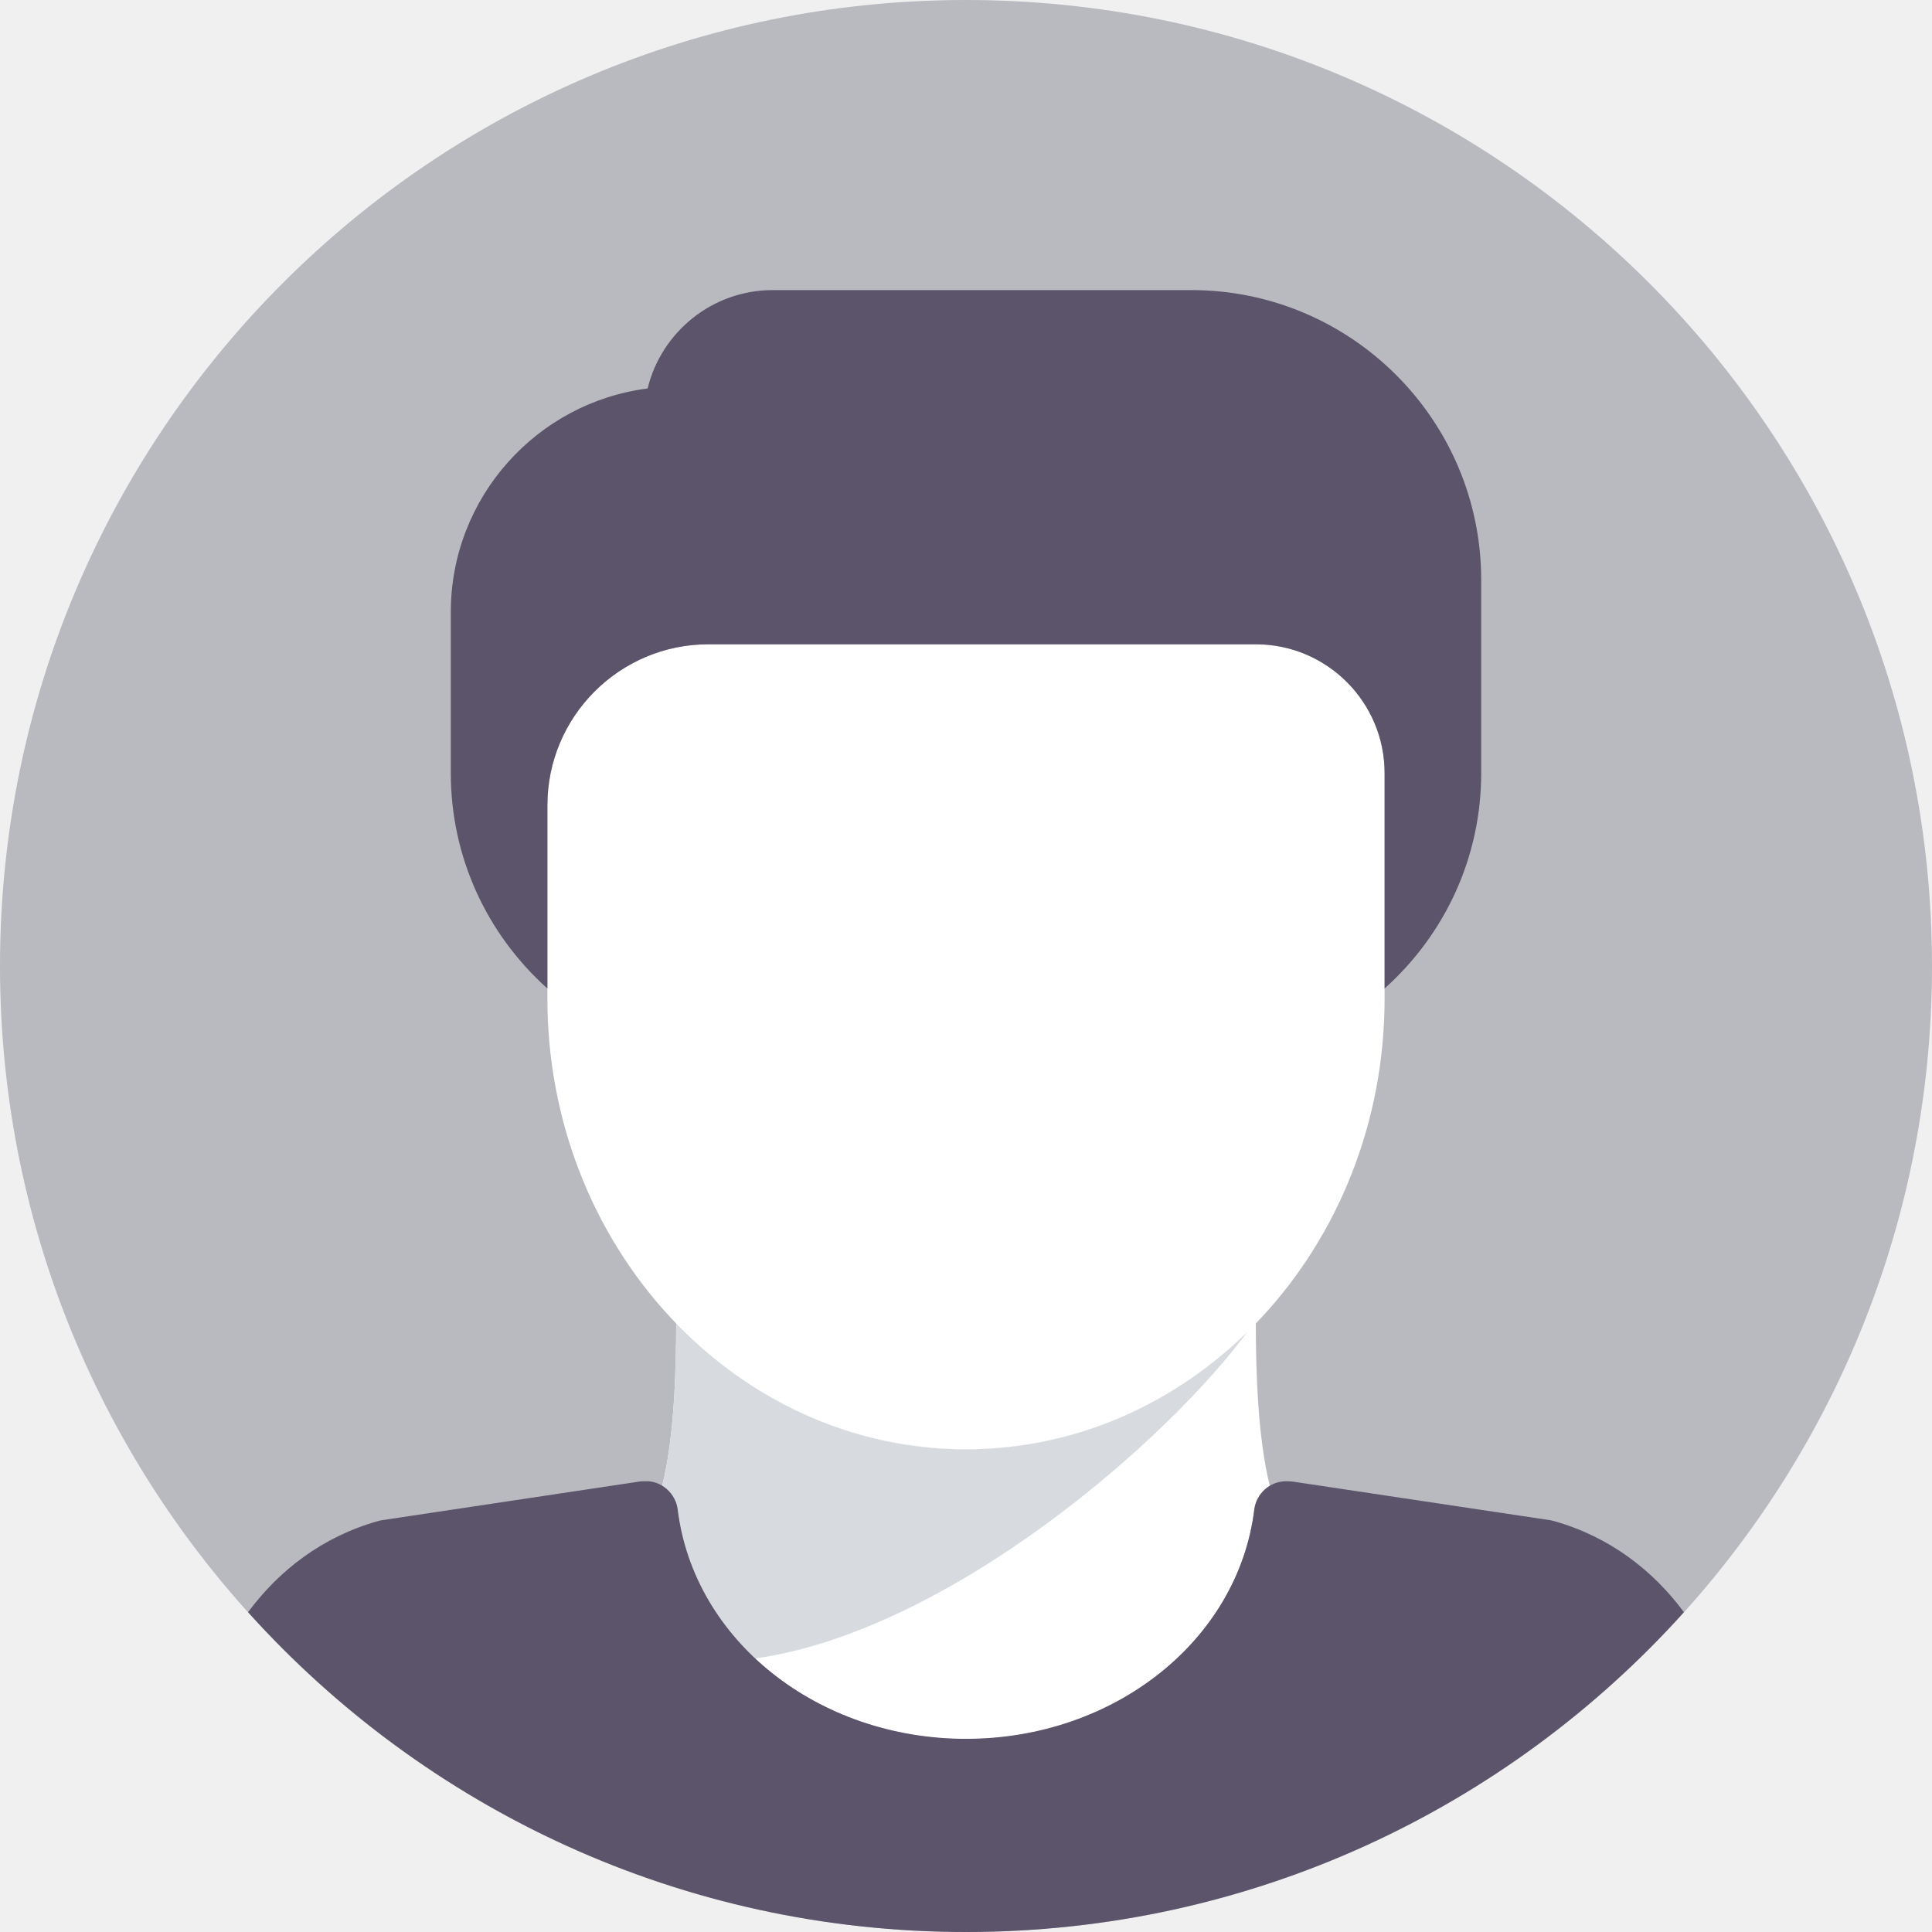
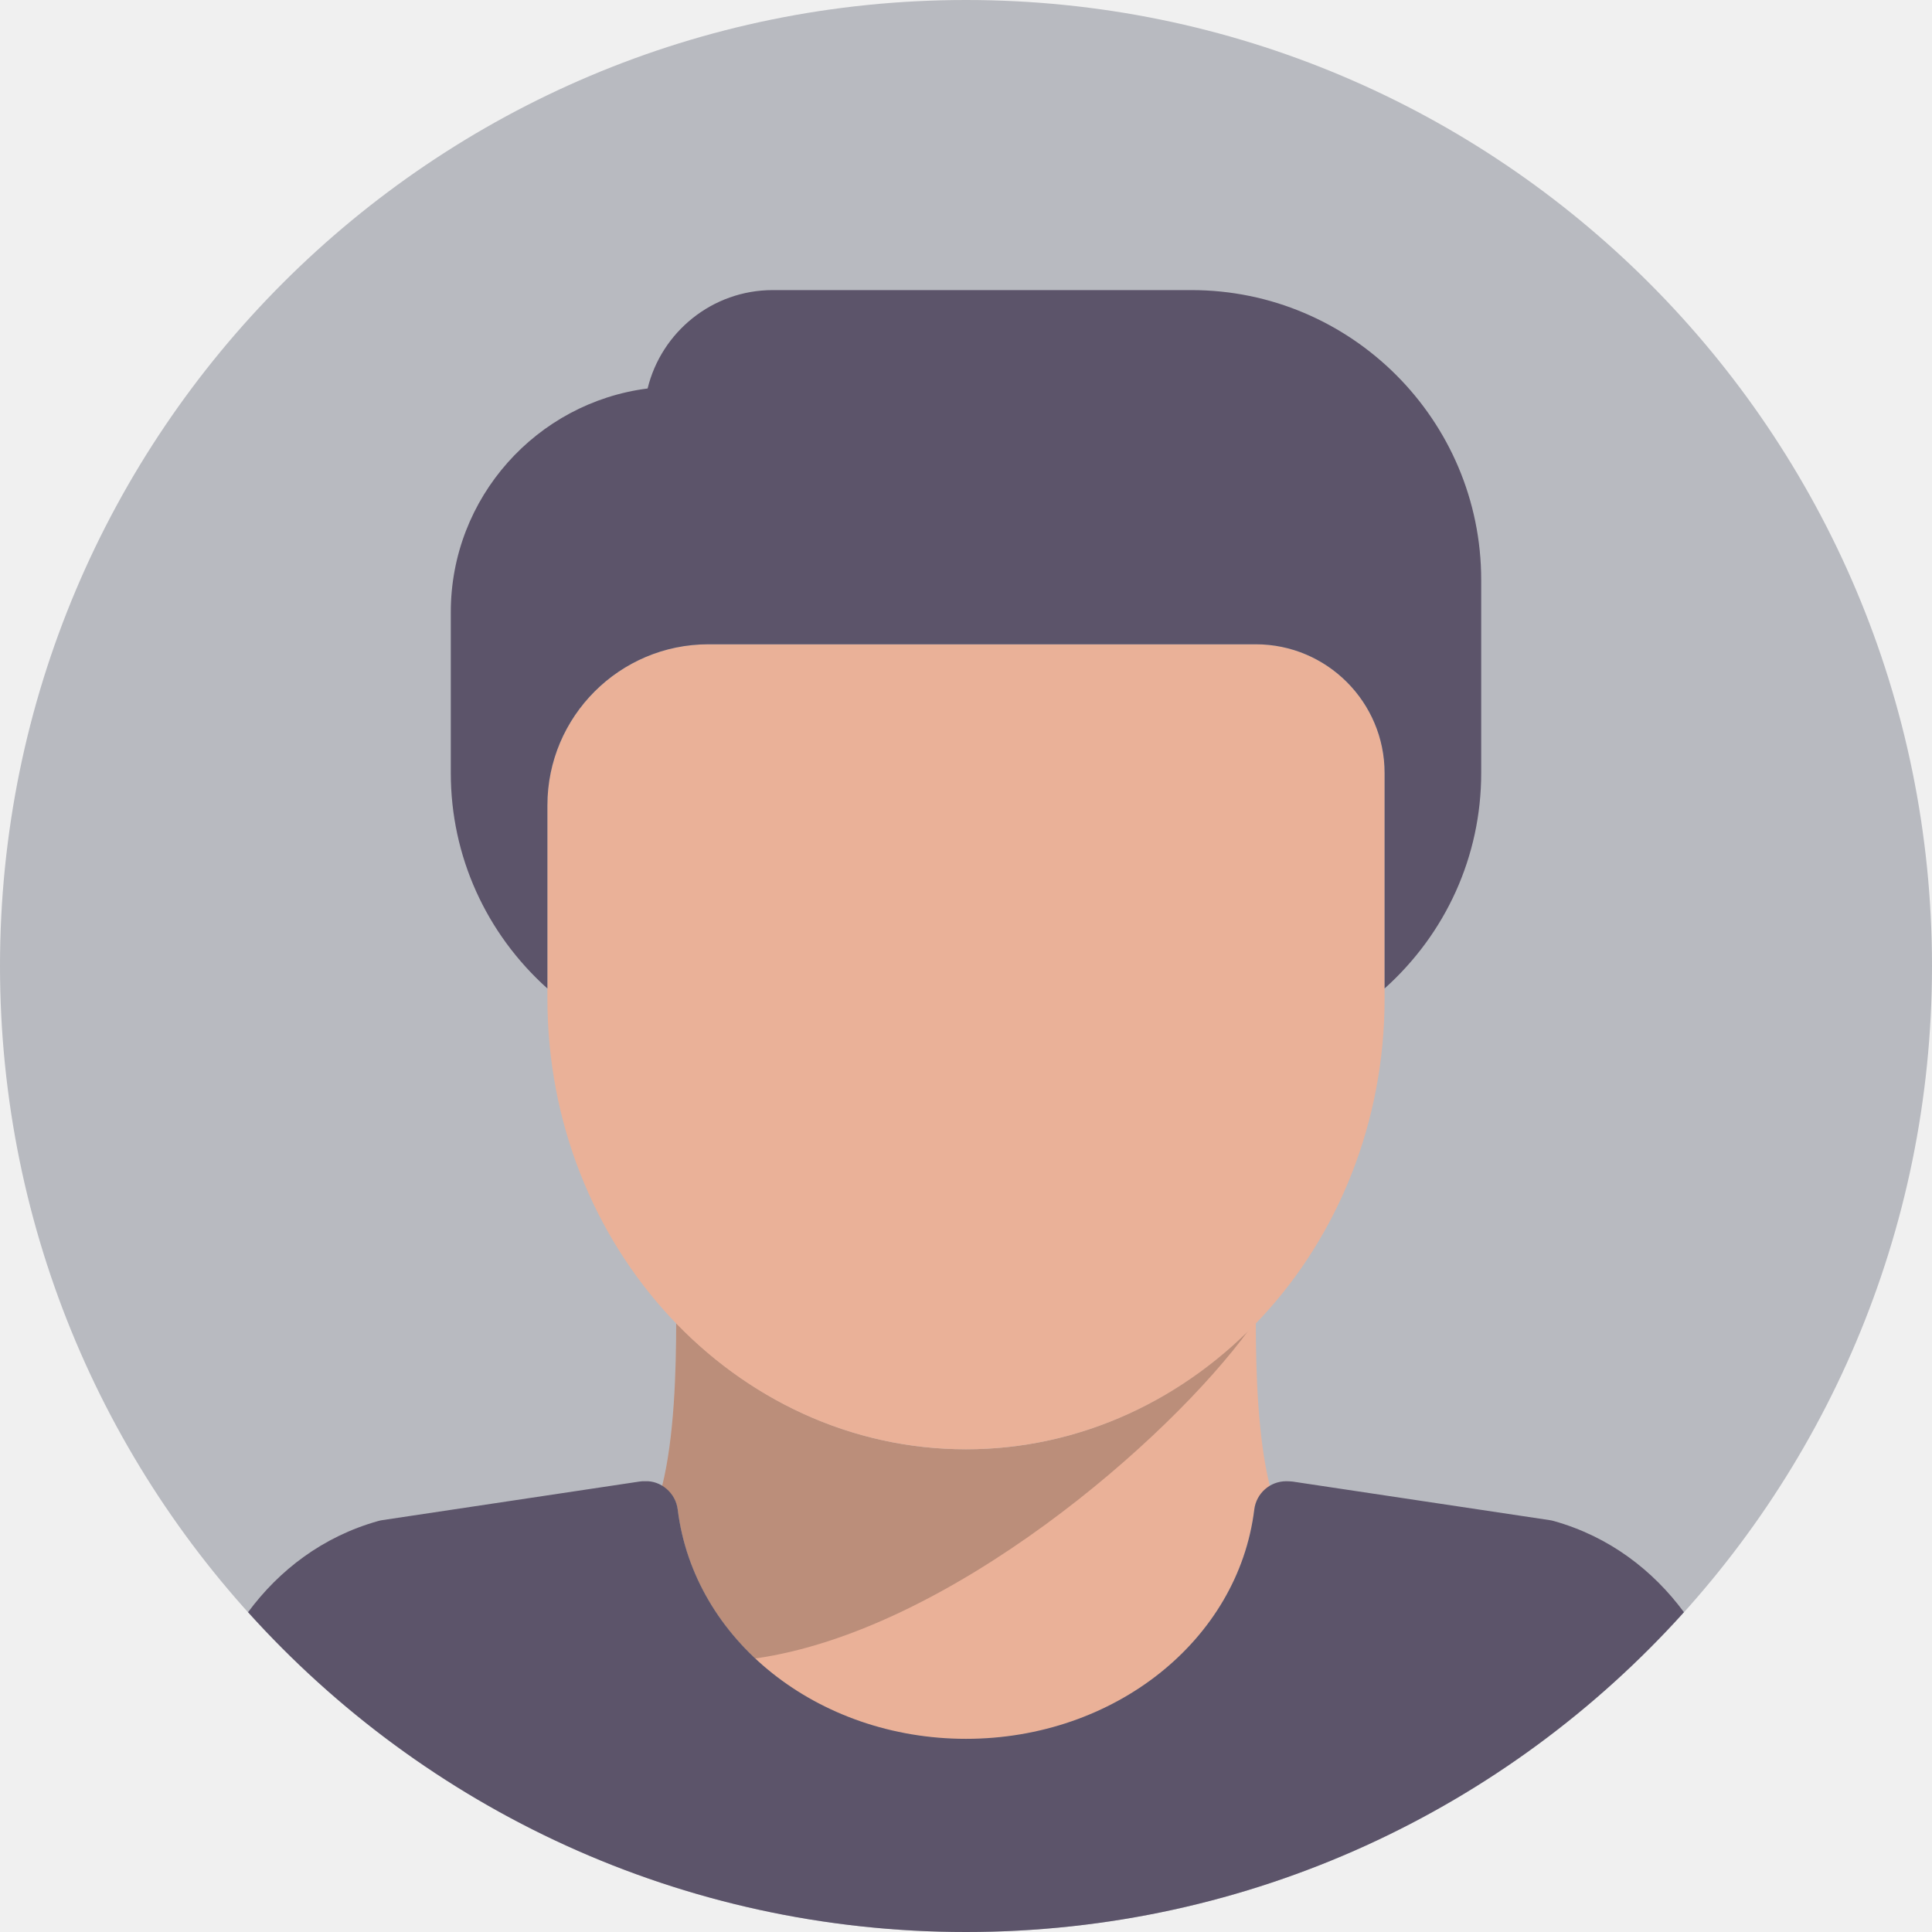
<svg xmlns="http://www.w3.org/2000/svg" width="60" height="60" viewBox="0 0 60 60" fill="none">
-   <path d="M30 60C46.569 60 60 46.569 60 30C60 13.431 46.569 0 30 0C13.431 0 0 13.431 0 30C0 46.569 13.431 60 30 60Z" fill="#B8BAC0" />
-   <path d="M30 45.009C26.507 45.009 23.338 43.51 21 41.087C20.998 42.539 20.945 44.635 20.56 46.164C20.813 46.318 21.009 46.572 21.047 46.887C21.546 50.947 25.395 54.009 30 54.009C34.605 54.009 38.453 50.947 38.953 46.887C38.992 46.571 39.184 46.318 39.44 46.164C39.055 44.635 39.002 42.539 39 41.087C36.662 43.51 33.493 45.009 30 45.009Z" fill="white" />
-   <path d="M38.805 41.272C36.486 43.581 33.4 45.009 30 45.009C26.507 45.009 23.338 43.51 21 41.087C20.998 42.539 20.945 44.635 20.56 46.164C20.813 46.318 21.009 46.572 21.047 46.887C21.267 48.682 22.144 50.28 23.45 51.506C29.471 50.658 36.305 44.713 38.805 41.272Z" fill="#D7DBE0" />
-   <path d="M39 20.009H22C19.243 20.009 17 22.252 17 25.009V31.009C17 38.728 22.832 45.009 30 45.009C37.168 45.009 43 38.728 43 31.009V24.009C43 21.803 41.206 20.009 39 20.009Z" fill="white" />
-   <path d="M37 9.009H24C22.119 9.009 20.538 10.313 20.112 12.065C16.67 12.502 14 15.45 14 19.009V24.009C14 26.586 15.094 28.99 17 30.699V25.009C17 22.252 19.243 20.009 22 20.009H39C41.206 20.009 43 21.803 43 24.009V30.698C44.906 28.989 46 26.585 46 24.009V18.009C46 13.046 41.963 9.009 37 9.009Z" fill="#5C546A" />
-   <path d="M7.704 50.068C13.195 56.165 21.149 60 30 60C38.851 60 46.805 56.165 52.296 50.068C51.339 48.774 49.988 47.722 48.252 47.236C48.212 47.225 48.172 47.216 48.131 47.21L40.148 46.012C40.1 46.005 39.995 46.001 39.945 46.001C39.441 46.001 39.015 46.377 38.953 46.879C38.453 50.939 34.605 54.001 30 54.001C25.395 54.001 21.546 50.939 21.047 46.879C20.984 46.363 20.52 45.975 20.029 46.001C19.971 45.998 19.913 46.003 19.852 46.012L11.869 47.21C11.828 47.216 11.788 47.224 11.748 47.236C10.012 47.722 8.661 48.774 7.704 50.068Z" fill="#5C546A" />
+   <g clip-path="url(#clip0_711_89)">
+     <path d="M30 60C46.569 60 60 46.569 60 30C60 13.431 46.569 0 30 0C13.431 0 0 13.431 0 30C0 46.569 13.431 60 30 60Z" fill="#B8BAC0" />
+     <path d="M30 45.009C26.507 45.009 23.338 43.51 21 41.087C20.998 42.539 20.945 44.635 20.56 46.164C20.813 46.318 21.009 46.572 21.047 46.887C21.546 50.947 25.395 54.009 30 54.009C34.605 54.009 38.453 50.947 38.953 46.887C38.992 46.571 39.184 46.318 39.44 46.164C39.055 44.635 39.002 42.539 39 41.087C36.662 43.51 33.493 45.009 30 45.009Z" fill="#EAB198" />
+     <path d="M38.805 41.272C36.486 43.581 33.4 45.009 30 45.009C26.507 45.009 23.338 43.51 21 41.087C20.998 42.539 20.945 44.635 20.56 46.164C20.813 46.318 21.009 46.572 21.047 46.887C21.267 48.682 22.144 50.28 23.45 51.506C29.471 50.658 36.305 44.713 38.805 41.272Z" fill="black" fill-opacity="0.2" />
+     <path d="M39 20.009H22C19.243 20.009 17 22.252 17 25.009V31.009C17 38.728 22.832 45.009 30 45.009C37.168 45.009 43 38.728 43 31.009V24.009C43 21.803 41.206 20.009 39 20.009Z" fill="#EAB198" />
+     <path d="M37 9.009H24C22.119 9.009 20.538 10.313 20.112 12.065C16.67 12.502 14 15.45 14 19.009V24.009C14 26.586 15.094 28.99 17 30.699V25.009C17 22.252 19.243 20.009 22 20.009H39C41.206 20.009 43 21.803 43 24.009V30.698C44.906 28.989 46 26.585 46 24.009V18.009C46 13.046 41.963 9.009 37 9.009Z" fill="#5C546A" />
+     <path d="M7.704 50.068C13.195 56.165 21.149 60 30 60C38.851 60 46.805 56.165 52.296 50.068C51.339 48.774 49.988 47.722 48.252 47.236C48.212 47.225 48.172 47.216 48.131 47.21L40.148 46.012C40.1 46.005 39.995 46.001 39.945 46.001C39.441 46.001 39.015 46.377 38.953 46.879C38.453 50.939 34.605 54.001 30 54.001C25.395 54.001 21.546 50.939 21.047 46.879C20.984 46.363 20.52 45.975 20.029 46.001C19.971 45.998 19.913 46.003 19.852 46.012L11.869 47.21C11.828 47.216 11.788 47.224 11.748 47.236C10.012 47.722 8.661 48.774 7.704 50.068Z" fill="#5C546A" />
+   </g>
+   <defs>
+     <clipPath id="clip0_711_89">
+       <rect width="60" height="60" fill="white" />
+     </clipPath>
+   </defs>
</svg>
